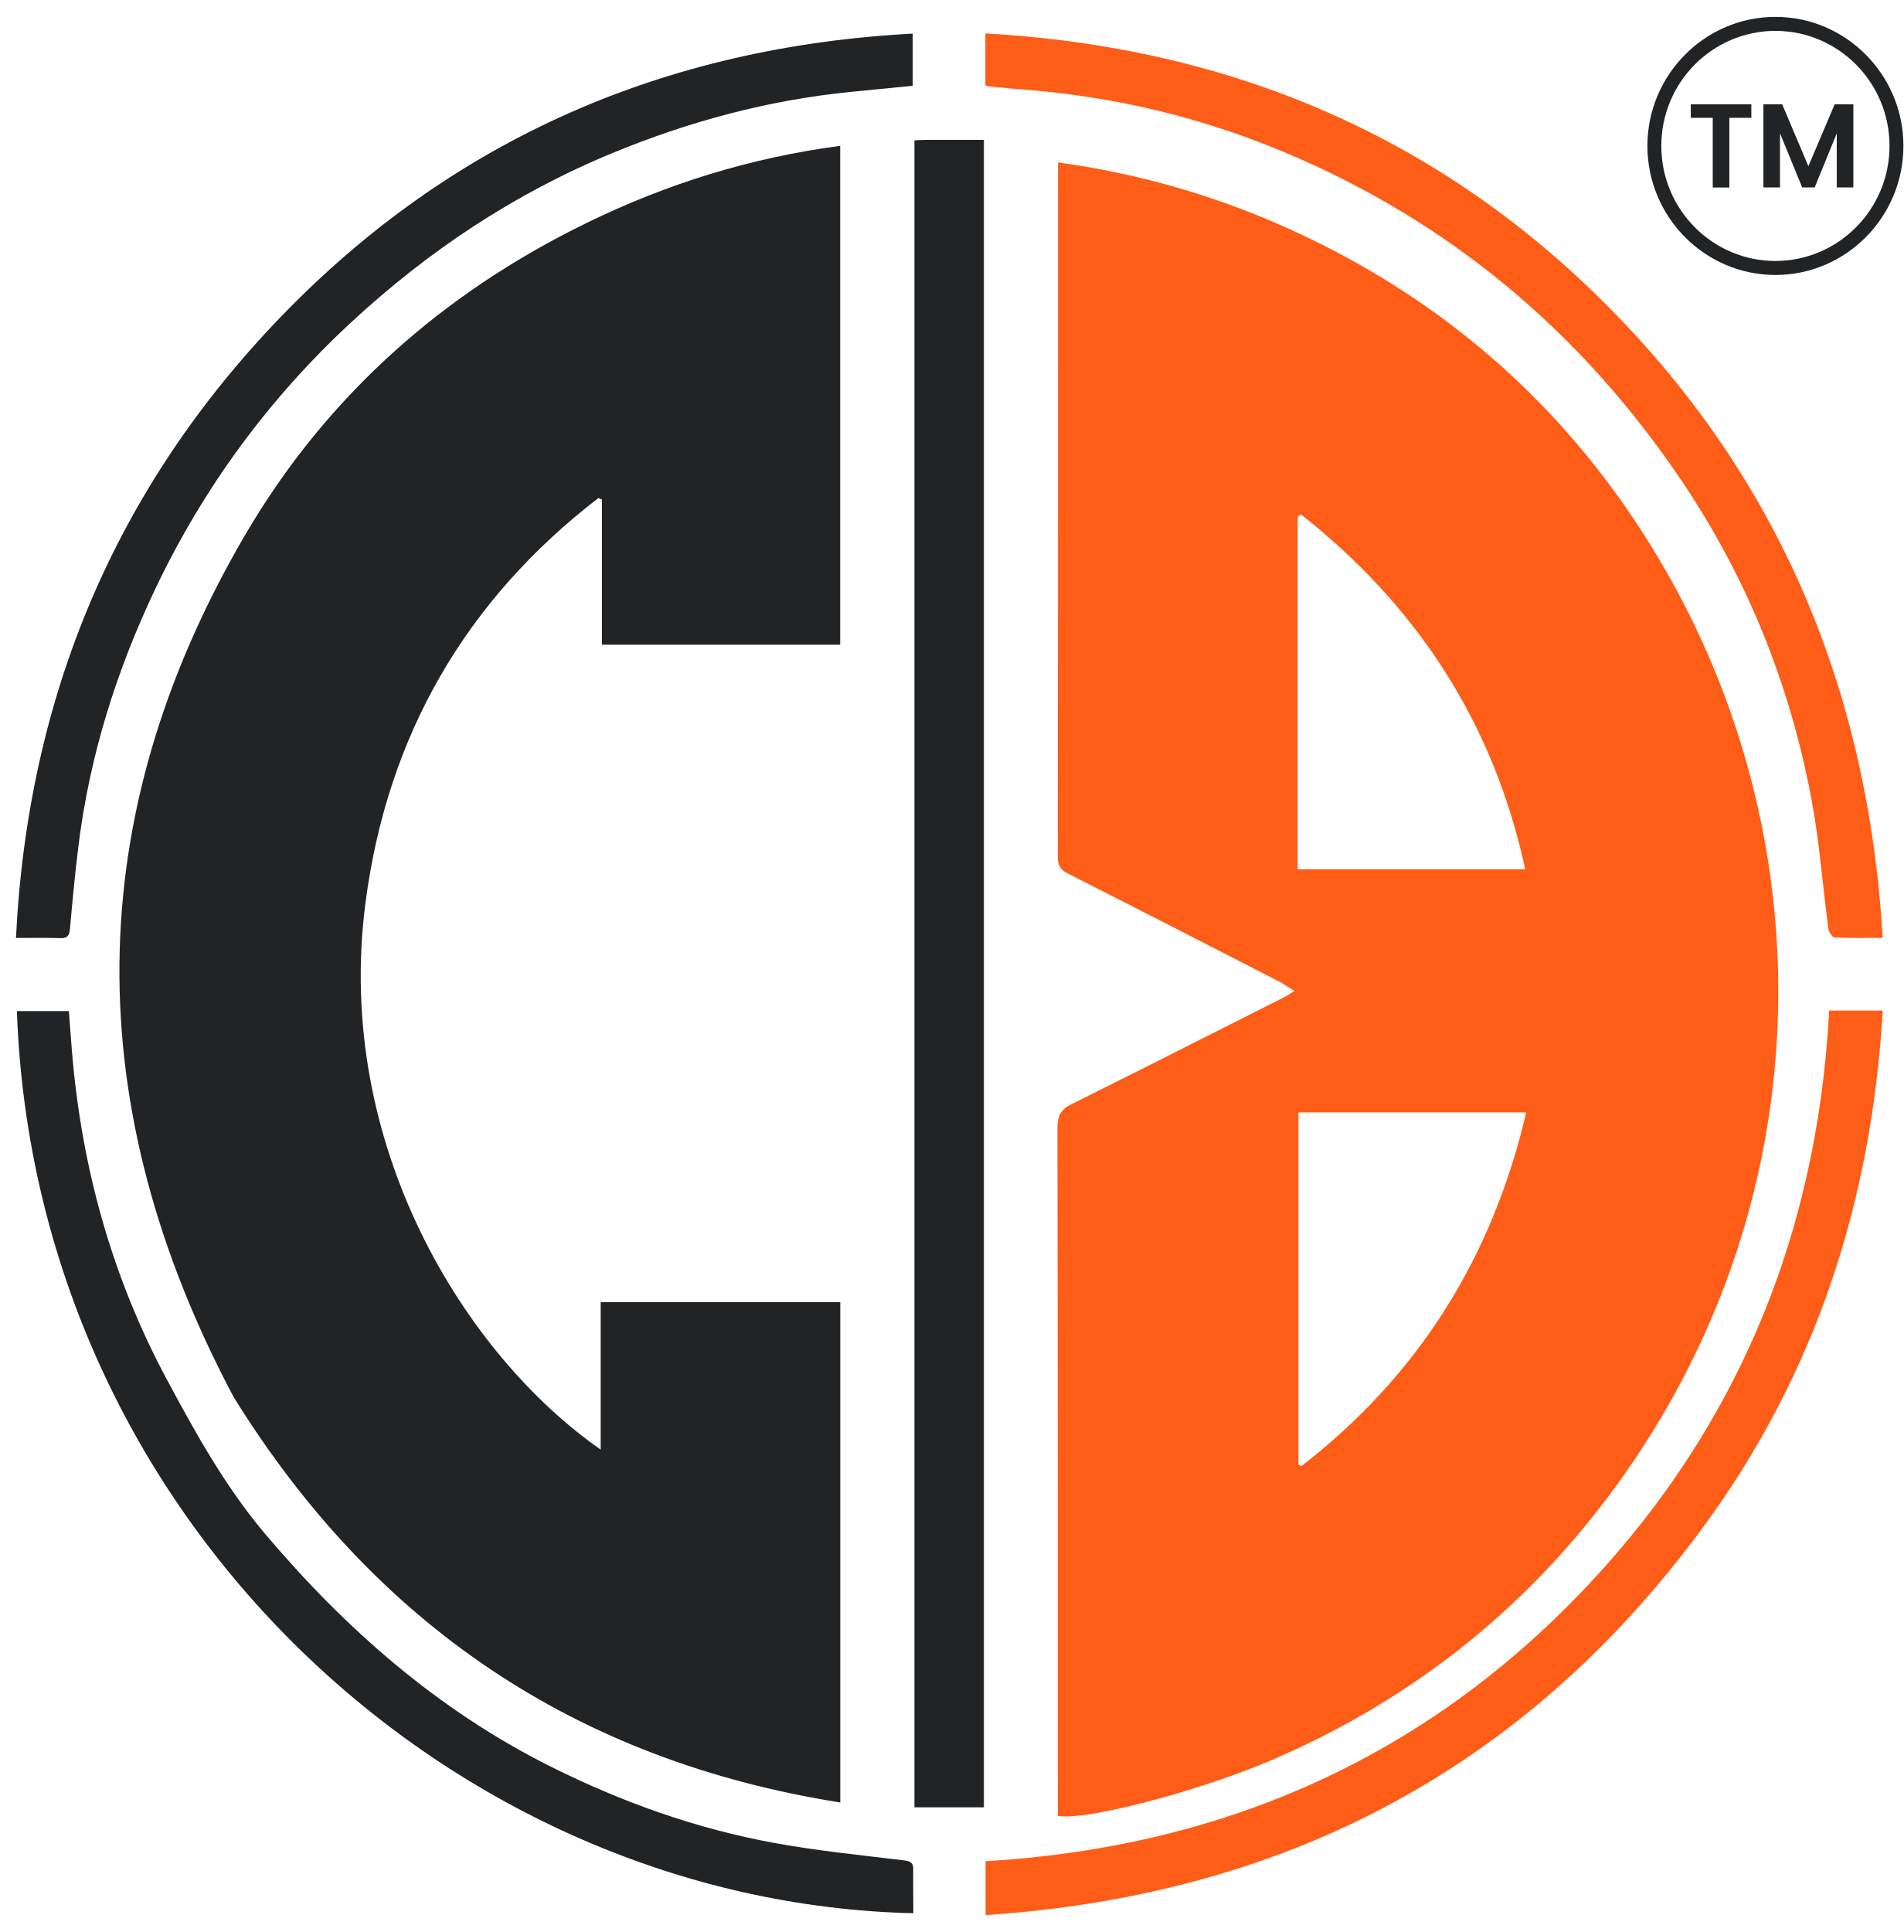
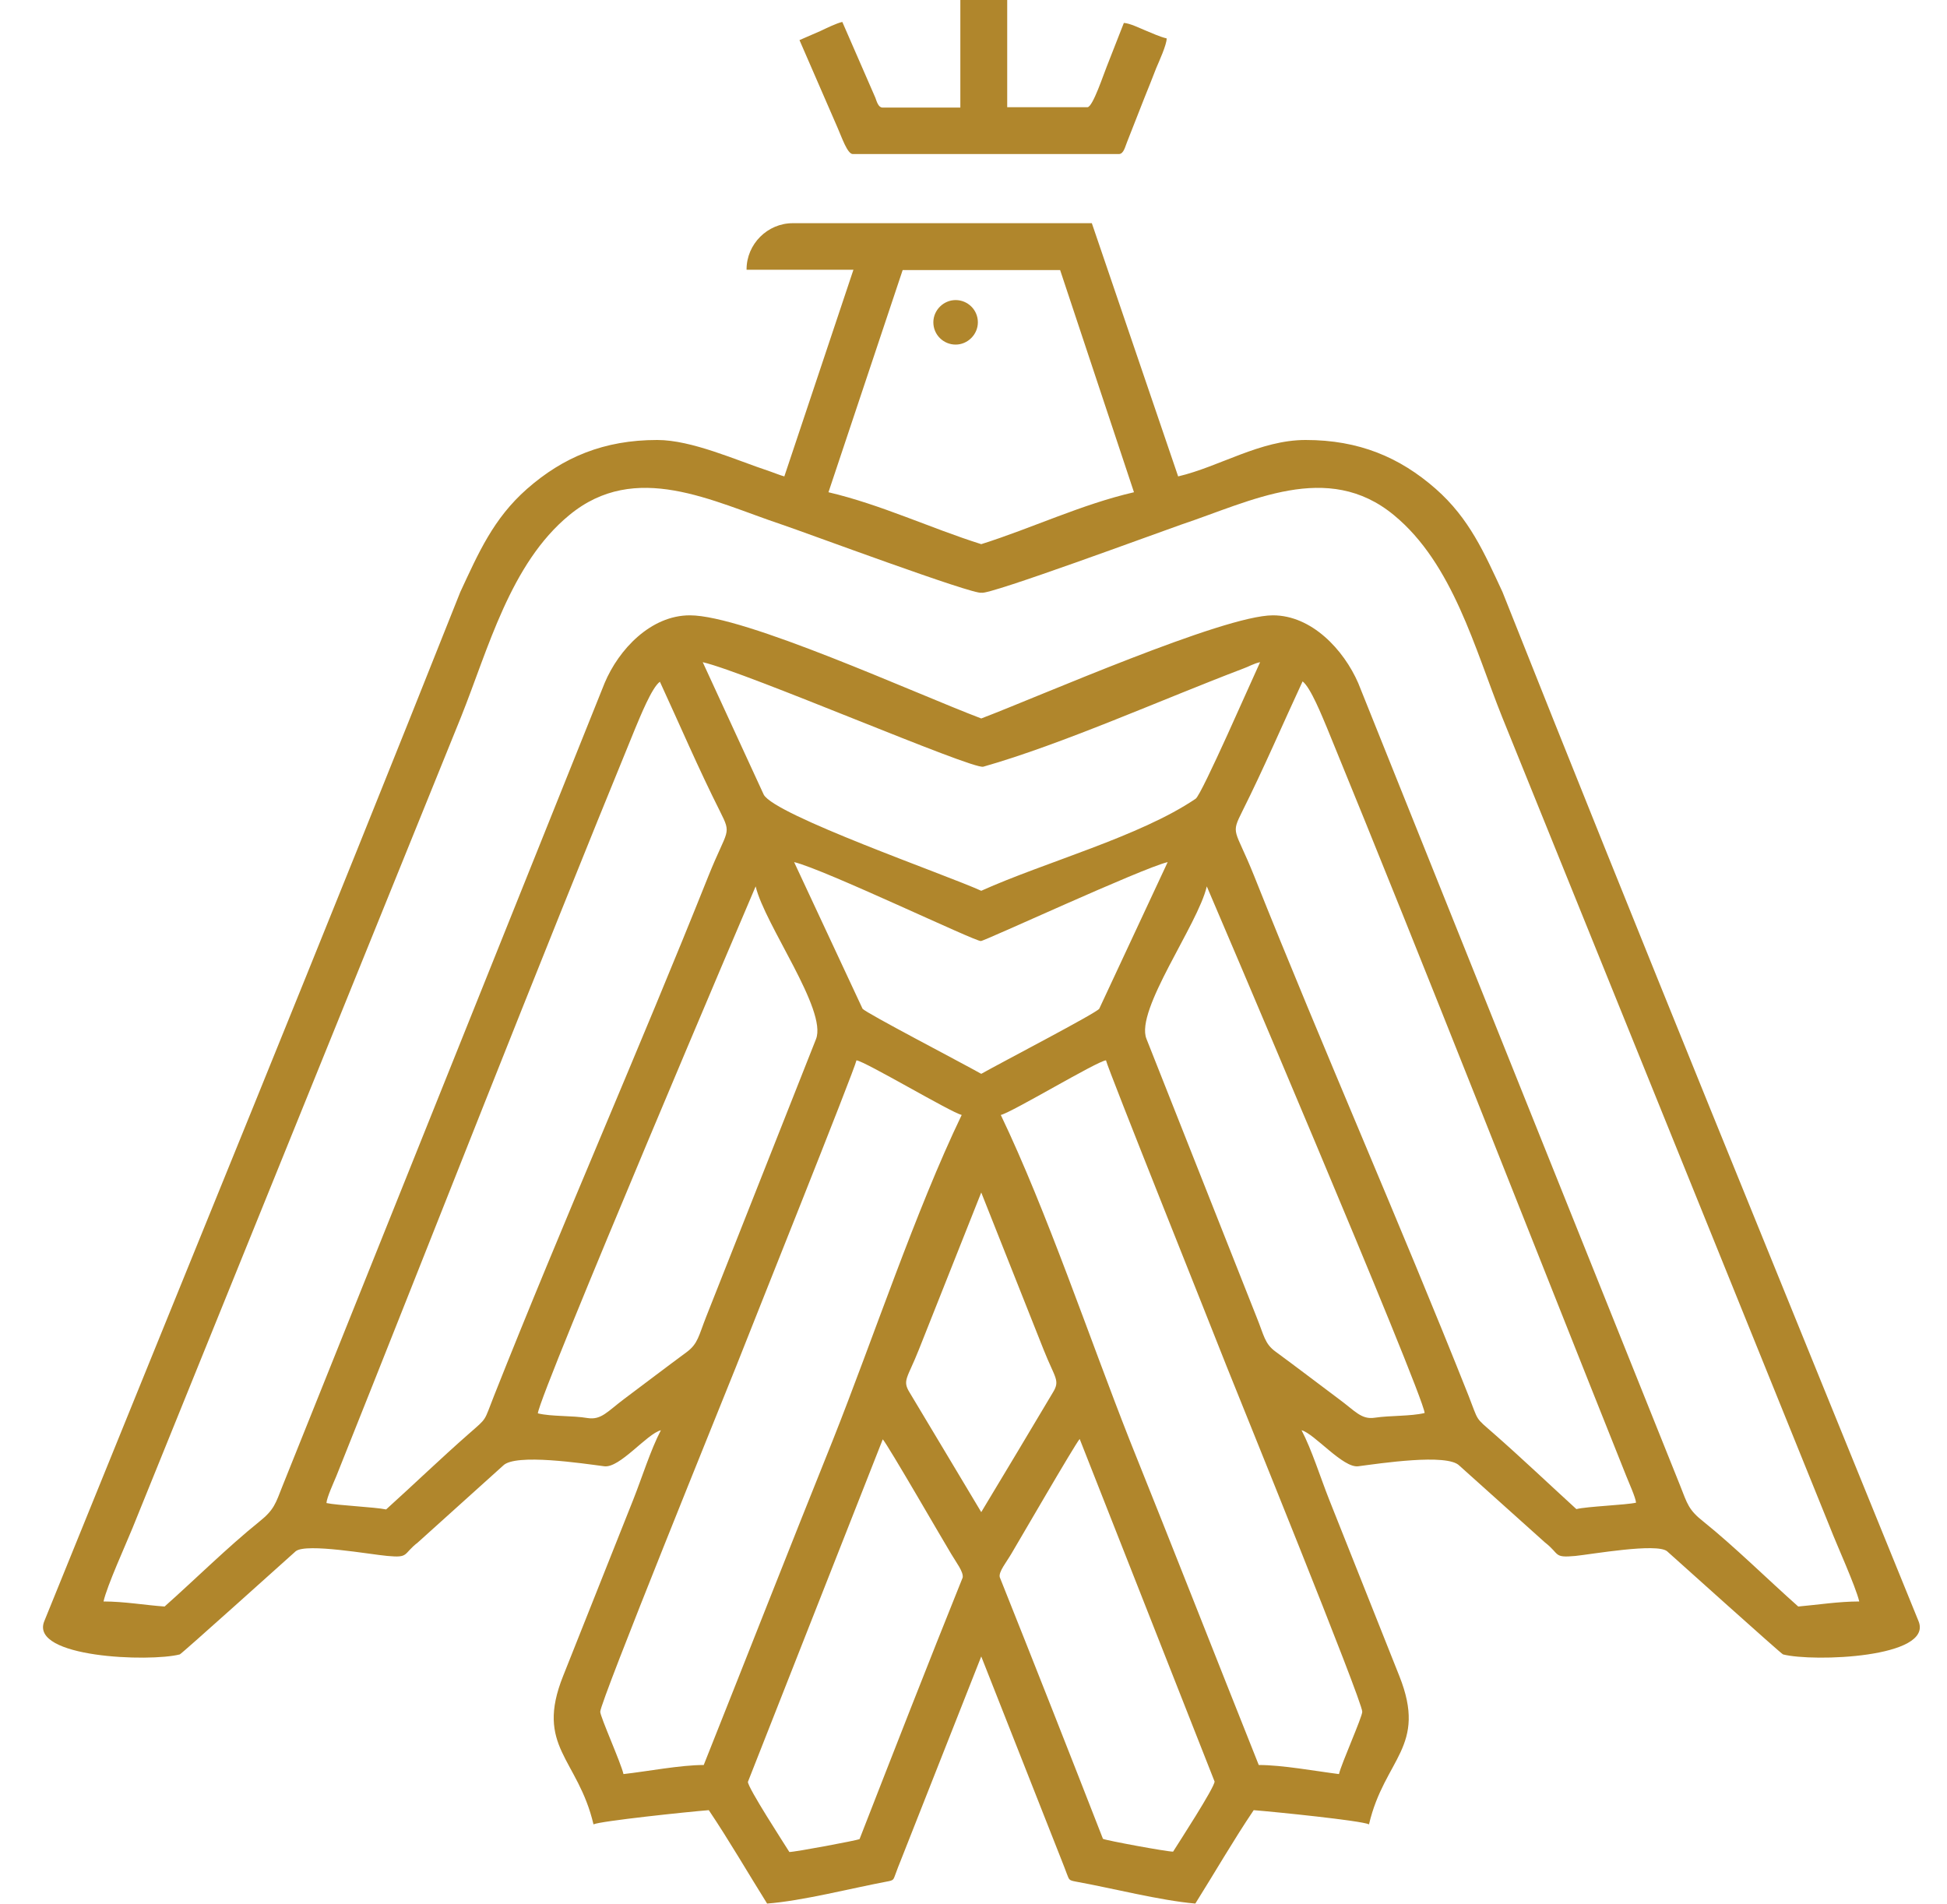
- <svg xmlns="http://www.w3.org/2000/svg" width="67" height="68" viewBox="0 0 67 68" fill="none">
-   <path d="M37.235 63.913C37.235 63.786 37.235 63.648 37.235 63.513C37.235 55.57 37.235 47.632 37.221 39.689C37.221 39.306 37.333 39.058 37.664 38.891C38.603 38.423 39.538 37.955 40.477 37.484C42.057 36.689 43.636 35.892 45.212 35.094C45.31 35.044 45.401 34.977 45.563 34.877C45.356 34.75 45.197 34.636 45.029 34.548C42.545 33.275 40.062 31.998 37.572 30.736C37.302 30.598 37.235 30.435 37.235 30.148C37.242 22.18 37.242 14.213 37.242 6.249C37.242 6.1 37.242 5.952 37.242 5.718C40.175 6.118 42.929 6.93 45.567 8.143C51.046 10.664 55.369 14.55 58.436 19.741C64.186 29.46 64.154 41.934 57.219 51.837C54.025 56.397 49.861 59.761 44.765 61.949C42.145 63.069 38.202 64.091 37.235 63.913ZM45.802 18.11C45.76 18.135 45.721 18.16 45.679 18.184C45.679 22.311 45.679 26.435 45.679 30.594C48.356 30.594 50.997 30.594 53.688 30.594C52.566 25.414 49.865 21.319 45.802 18.11ZM53.723 39.154C50.98 39.154 48.338 39.154 45.704 39.154C45.704 43.313 45.704 47.437 45.704 51.56C45.739 51.574 45.778 51.589 45.813 51.599C49.91 48.426 52.523 44.288 53.723 39.154Z" fill="#FE5D17" />
-   <path d="M29.575 5.133C29.575 11.029 29.575 16.83 29.575 22.691C26.779 22.691 23.997 22.691 21.187 22.691C21.187 20.985 21.187 19.284 21.187 17.582C21.144 17.564 21.102 17.546 21.064 17.528C16.393 21.124 13.632 25.889 12.865 31.775C11.75 40.324 16.396 47.713 21.144 51.021C21.144 49.27 21.144 47.561 21.144 45.83C23.993 45.83 26.775 45.83 29.578 45.83C29.578 51.691 29.578 57.524 29.578 63.442C20.262 61.967 13.189 57.177 8.223 49.17C2.81 38.977 2.785 28.814 8.634 18.819C11.483 13.954 15.573 10.323 20.638 7.852C23.459 6.473 26.413 5.551 29.575 5.133Z" fill="#222325" />
-   <path d="M32.188 4.941C32.329 4.934 32.442 4.923 32.554 4.923C33.237 4.923 33.915 4.923 34.633 4.923C34.633 24.478 34.633 44.029 34.633 63.612C33.827 63.612 33.026 63.612 32.188 63.612C32.188 44.082 32.188 24.535 32.188 4.941Z" fill="#222325" />
-   <path d="M64.387 35.569C65.006 35.569 65.586 35.569 66.272 35.569C65.885 42.263 63.916 48.358 59.948 53.755C53.667 62.3 45.191 66.704 34.692 67.406C34.692 66.757 34.692 66.154 34.692 65.509C42.687 65.037 49.664 62.123 55.331 56.379C60.975 50.656 63.961 43.678 64.387 35.569Z" fill="#FE5D17" />
-   <path d="M32.15 67.339C15.985 66.97 1.231 53.521 0.595 35.587C1.193 35.587 1.791 35.587 2.424 35.587C2.462 36.065 2.497 36.555 2.536 37.047C2.877 41.1 3.939 44.94 5.86 48.529C6.88 50.433 7.928 52.322 9.324 53.978C12.166 57.34 15.419 60.194 19.372 62.172C21.884 63.428 24.504 64.364 27.261 64.867C28.77 65.144 30.303 65.293 31.83 65.481C32.072 65.509 32.157 65.58 32.146 65.825C32.139 66.328 32.15 66.835 32.15 67.339Z" fill="#222325" />
-   <path d="M34.685 3.002C34.685 2.409 34.685 1.817 34.685 1.176C43.19 1.654 50.579 4.721 56.6 10.784C62.646 16.869 65.759 24.319 66.272 33.009C65.65 33.009 65.112 33.023 64.574 32.995C64.496 32.991 64.377 32.803 64.359 32.69C64.155 31.165 64.046 29.626 63.761 28.119C63.005 24.088 61.503 20.354 59.21 16.947C55.686 11.71 51.065 7.827 45.268 5.381C42.363 4.154 39.332 3.424 36.191 3.165C35.734 3.133 35.269 3.083 34.805 3.041C34.77 3.037 34.735 3.019 34.685 3.002Z" fill="#FE5D17" />
-   <path d="M32.128 1.183C32.128 1.835 32.128 2.417 32.128 3.019C31.397 3.09 30.686 3.161 29.972 3.232C27.053 3.519 24.25 4.274 21.538 5.395C18.106 6.813 15.06 8.838 12.334 11.37C9.44 14.057 7.146 17.188 5.451 20.759C4.094 23.62 3.151 26.62 2.761 29.775C2.641 30.747 2.55 31.718 2.462 32.693C2.441 32.934 2.37 33.027 2.124 33.02C1.621 33.002 1.122 33.013 0.562 33.013C0.981 24.503 4.066 17.174 9.907 11.128C15.96 4.867 23.438 1.647 32.128 1.183Z" fill="#222325" />
-   <path d="M62.495 9.678C60.012 9.678 57.989 7.639 57.989 5.136C57.989 2.633 60.012 0.594 62.495 0.594C64.978 0.594 67 2.633 67 5.136C67 7.639 64.978 9.678 62.495 9.678ZM62.495 1.087C60.279 1.087 58.478 2.902 58.478 5.136C58.478 7.37 60.279 9.185 62.495 9.185C64.71 9.185 66.511 7.37 66.511 5.136C66.511 2.902 64.71 1.087 62.495 1.087Z" fill="#222325" />
-   <path d="M61.647 3.672V4.147H60.873V6.6H60.289V4.147H59.516V3.672H61.647Z" fill="#222325" />
-   <path d="M65.238 3.672V6.597H64.654V4.693L63.877 6.597H63.437L62.656 4.693V6.597H62.072V3.672H62.733L63.655 5.849L64.58 3.672H65.238Z" fill="#222325" />
+ <svg xmlns="http://www.w3.org/2000/svg" width="45" height="44" viewBox="0 0 45 44" fill="none">
+   <path fill-rule="evenodd" clip-rule="evenodd" d="M19.359 2.954C19.452 3.164 19.585 3.561 19.71 3.561H25.858C25.975 3.561 26.006 3.382 26.053 3.273L26.451 2.26C26.544 2.026 26.638 1.8 26.723 1.574C26.786 1.426 26.965 1.036 26.965 0.888C26.801 0.849 26.622 0.764 26.466 0.701C26.334 0.647 26.116 0.538 25.975 0.53L25.578 1.543C25.515 1.691 25.258 2.478 25.134 2.478H23.279V0H22.196V2.486H20.395C20.302 2.486 20.263 2.346 20.232 2.26L19.468 0.507C19.328 0.538 19.094 0.655 18.961 0.717L18.478 0.927L19.359 2.954Z" fill="#B0862C" />
+   <path fill-rule="evenodd" clip-rule="evenodd" d="M18.322 5.159H25.235L27.23 11.012C28.189 10.786 29.124 10.17 30.176 10.17C31.407 10.17 32.35 10.568 33.184 11.3C33.963 11.986 34.306 12.781 34.727 13.685C37.883 21.634 41.125 29.552 44.344 37.477C44.679 38.319 41.912 38.42 41.211 38.241C41.172 38.233 38.725 36.028 38.53 35.856C38.288 35.661 36.792 35.926 36.41 35.965C35.896 36.012 36.06 35.926 35.709 35.654L33.729 33.877C33.449 33.588 31.875 33.83 31.392 33.892C31.041 33.939 30.378 33.136 30.082 33.059C30.316 33.503 30.526 34.173 30.721 34.664L32.342 38.74C32.997 40.384 31.999 40.641 31.641 42.169C31.469 42.083 29.467 41.88 28.976 41.841C28.508 42.535 28.072 43.291 27.627 44C26.817 43.93 25.695 43.642 24.869 43.493C24.705 43.462 24.713 43.455 24.658 43.314C24.619 43.205 24.58 43.112 24.541 43.01L22.679 38.288L20.816 43.01C20.777 43.104 20.738 43.205 20.699 43.314C20.645 43.455 20.66 43.462 20.489 43.493C19.663 43.649 18.541 43.938 17.73 44C17.286 43.291 16.849 42.535 16.382 41.841C15.891 41.88 13.888 42.091 13.717 42.169C13.358 40.641 12.361 40.376 13.015 38.74L14.636 34.664C14.831 34.173 15.041 33.503 15.275 33.059C14.948 33.144 14.325 33.939 13.966 33.892C13.483 33.83 11.909 33.588 11.628 33.877L9.656 35.654C9.306 35.926 9.462 36.012 8.955 35.965C8.581 35.934 7.077 35.661 6.835 35.856C6.641 36.028 4.193 38.233 4.155 38.241C3.461 38.42 0.687 38.319 1.022 37.477C4.232 29.552 7.482 21.634 10.638 13.685C11.059 12.781 11.402 11.986 12.181 11.3C13.015 10.568 13.958 10.17 15.19 10.17C15.992 10.17 17.013 10.638 17.793 10.895C17.886 10.926 18.034 10.988 18.128 11.012L19.725 6.235H17.255V6.227C17.255 5.642 17.738 5.159 18.322 5.159ZM24.502 6.242H20.863L19.148 11.378C20.372 11.666 21.494 12.204 22.679 12.578C23.863 12.204 24.993 11.659 26.209 11.378L24.502 6.242ZM22.679 34.952C23.232 34.033 23.785 33.113 24.331 32.193C24.51 31.905 24.386 31.866 24.12 31.196L22.679 27.564L21.237 31.196C20.972 31.866 20.847 31.905 21.027 32.193C21.58 33.121 22.133 34.033 22.679 34.952ZM22.679 24.821C23.177 24.541 25.336 23.418 25.406 23.317L26.988 19.927C26.396 20.067 22.726 21.766 22.671 21.751C22.578 21.782 19.047 20.091 18.354 19.927L19.936 23.317C20.021 23.418 22.18 24.541 22.679 24.821ZM22.679 20.59C24.152 19.927 26.349 19.335 27.635 18.462C27.776 18.368 28.944 15.688 29.124 15.306C28.976 15.337 28.866 15.407 28.734 15.454C26.887 16.155 24.541 17.207 22.726 17.722C22.468 17.792 17.255 15.54 16.242 15.306L17.652 18.368C17.909 18.844 21.876 20.223 22.679 20.59ZM22.679 16.607C23.996 16.108 28.274 14.223 29.42 14.223C30.316 14.223 31.056 15.017 31.392 15.789L38.834 34.344C38.998 34.757 39.021 34.898 39.379 35.178C40.096 35.755 40.86 36.511 41.562 37.134C42.006 37.095 42.497 37.017 42.972 37.017C42.886 36.659 42.442 35.685 42.302 35.319L34.719 16.576C34.088 15.002 33.581 13.03 32.218 11.908C30.682 10.638 28.913 11.588 27.3 12.126C26.786 12.305 22.842 13.763 22.687 13.7C22.523 13.763 18.587 12.298 18.073 12.126C16.46 11.588 14.691 10.638 13.156 11.908C11.792 13.03 11.285 15.002 10.654 16.576L3.063 35.319C2.915 35.685 2.471 36.659 2.393 37.017C2.869 37.017 3.36 37.103 3.804 37.134C4.505 36.511 5.269 35.755 5.986 35.178C6.337 34.898 6.368 34.757 6.531 34.344L13.974 15.789C14.301 15.01 15.041 14.223 15.945 14.223C17.208 14.223 21.12 16.015 22.679 16.607ZM17.013 31.586C16.725 32.31 13.873 39.332 13.873 39.566C13.873 39.683 14.356 40.758 14.41 41.007C14.964 40.945 15.727 40.797 16.265 40.797C17.262 38.295 18.244 35.786 19.25 33.285C20.185 30.931 21.159 27.993 22.227 25.772C21.97 25.709 19.998 24.533 19.795 24.509C19.756 24.72 17.333 30.767 17.013 31.586ZM21.985 35.919C21.822 35.654 20.528 33.409 20.403 33.269L17.286 41.187C17.286 41.327 18.128 42.621 18.244 42.808C18.385 42.808 19.788 42.543 19.866 42.511C20.653 40.493 21.44 38.475 22.25 36.464C22.273 36.332 22.094 36.106 21.985 35.919ZM17.465 20.488C17.457 20.496 12.47 32.217 12.431 32.669C12.75 32.747 13.218 32.716 13.584 32.778C13.896 32.825 14.036 32.63 14.418 32.342C14.909 31.975 15.377 31.617 15.875 31.25C16.133 31.056 16.148 30.876 16.32 30.44L18.86 24.018C19.125 23.348 17.676 21.377 17.465 20.488ZM14.683 16.833C12.329 22.577 10.077 28.359 7.771 34.126C7.716 34.259 7.552 34.617 7.545 34.742C7.786 34.796 8.667 34.835 8.924 34.89C9.563 34.313 10.194 33.705 10.833 33.144C11.277 32.755 11.176 32.871 11.418 32.264C13.015 28.235 14.769 24.268 16.374 20.247C16.818 19.14 16.92 19.311 16.639 18.75C16.148 17.776 15.712 16.755 15.252 15.758C15.065 15.89 14.792 16.576 14.683 16.833ZM28.352 31.586C28.033 30.767 25.609 24.72 25.562 24.509C25.36 24.525 23.396 25.709 23.131 25.772C24.198 28.001 25.18 30.931 26.108 33.285C27.113 35.786 28.095 38.295 29.093 40.797C29.638 40.797 30.394 40.937 30.947 41.007C31.002 40.766 31.485 39.69 31.485 39.566C31.493 39.332 28.64 32.31 28.352 31.586ZM23.372 35.919C23.263 36.106 23.076 36.332 23.107 36.456C23.91 38.467 24.705 40.485 25.492 42.504C25.57 42.543 26.965 42.8 27.113 42.8C27.23 42.613 28.072 41.319 28.072 41.179L24.954 33.261C24.83 33.409 23.536 35.646 23.372 35.919ZM27.892 20.488C27.69 21.369 26.232 23.348 26.497 24.011L29.038 30.432C29.217 30.869 29.225 31.056 29.482 31.243C29.981 31.609 30.448 31.967 30.939 32.334C31.321 32.614 31.462 32.817 31.773 32.77C32.132 32.716 32.599 32.739 32.927 32.661C32.896 32.217 27.9 20.496 27.892 20.488ZM30.674 16.833C30.565 16.576 30.293 15.89 30.106 15.75C29.646 16.74 29.202 17.776 28.718 18.742C28.438 19.304 28.539 19.132 28.983 20.239C30.589 24.268 32.342 28.235 33.94 32.256C34.181 32.871 34.08 32.747 34.524 33.136C35.163 33.697 35.802 34.305 36.434 34.882C36.683 34.82 37.571 34.788 37.813 34.734C37.805 34.617 37.642 34.259 37.587 34.118C35.288 28.367 33.028 22.577 30.674 16.833Z" fill="#B0862C" />
+   <path fill-rule="evenodd" clip-rule="evenodd" d="M22.087 6.936C22.367 6.936 22.601 7.162 22.601 7.45C22.601 7.731 22.367 7.965 22.087 7.965C21.806 7.965 21.572 7.739 21.572 7.45C21.572 7.17 21.806 6.936 22.087 6.936Z" fill="#B0862C" />
</svg>
